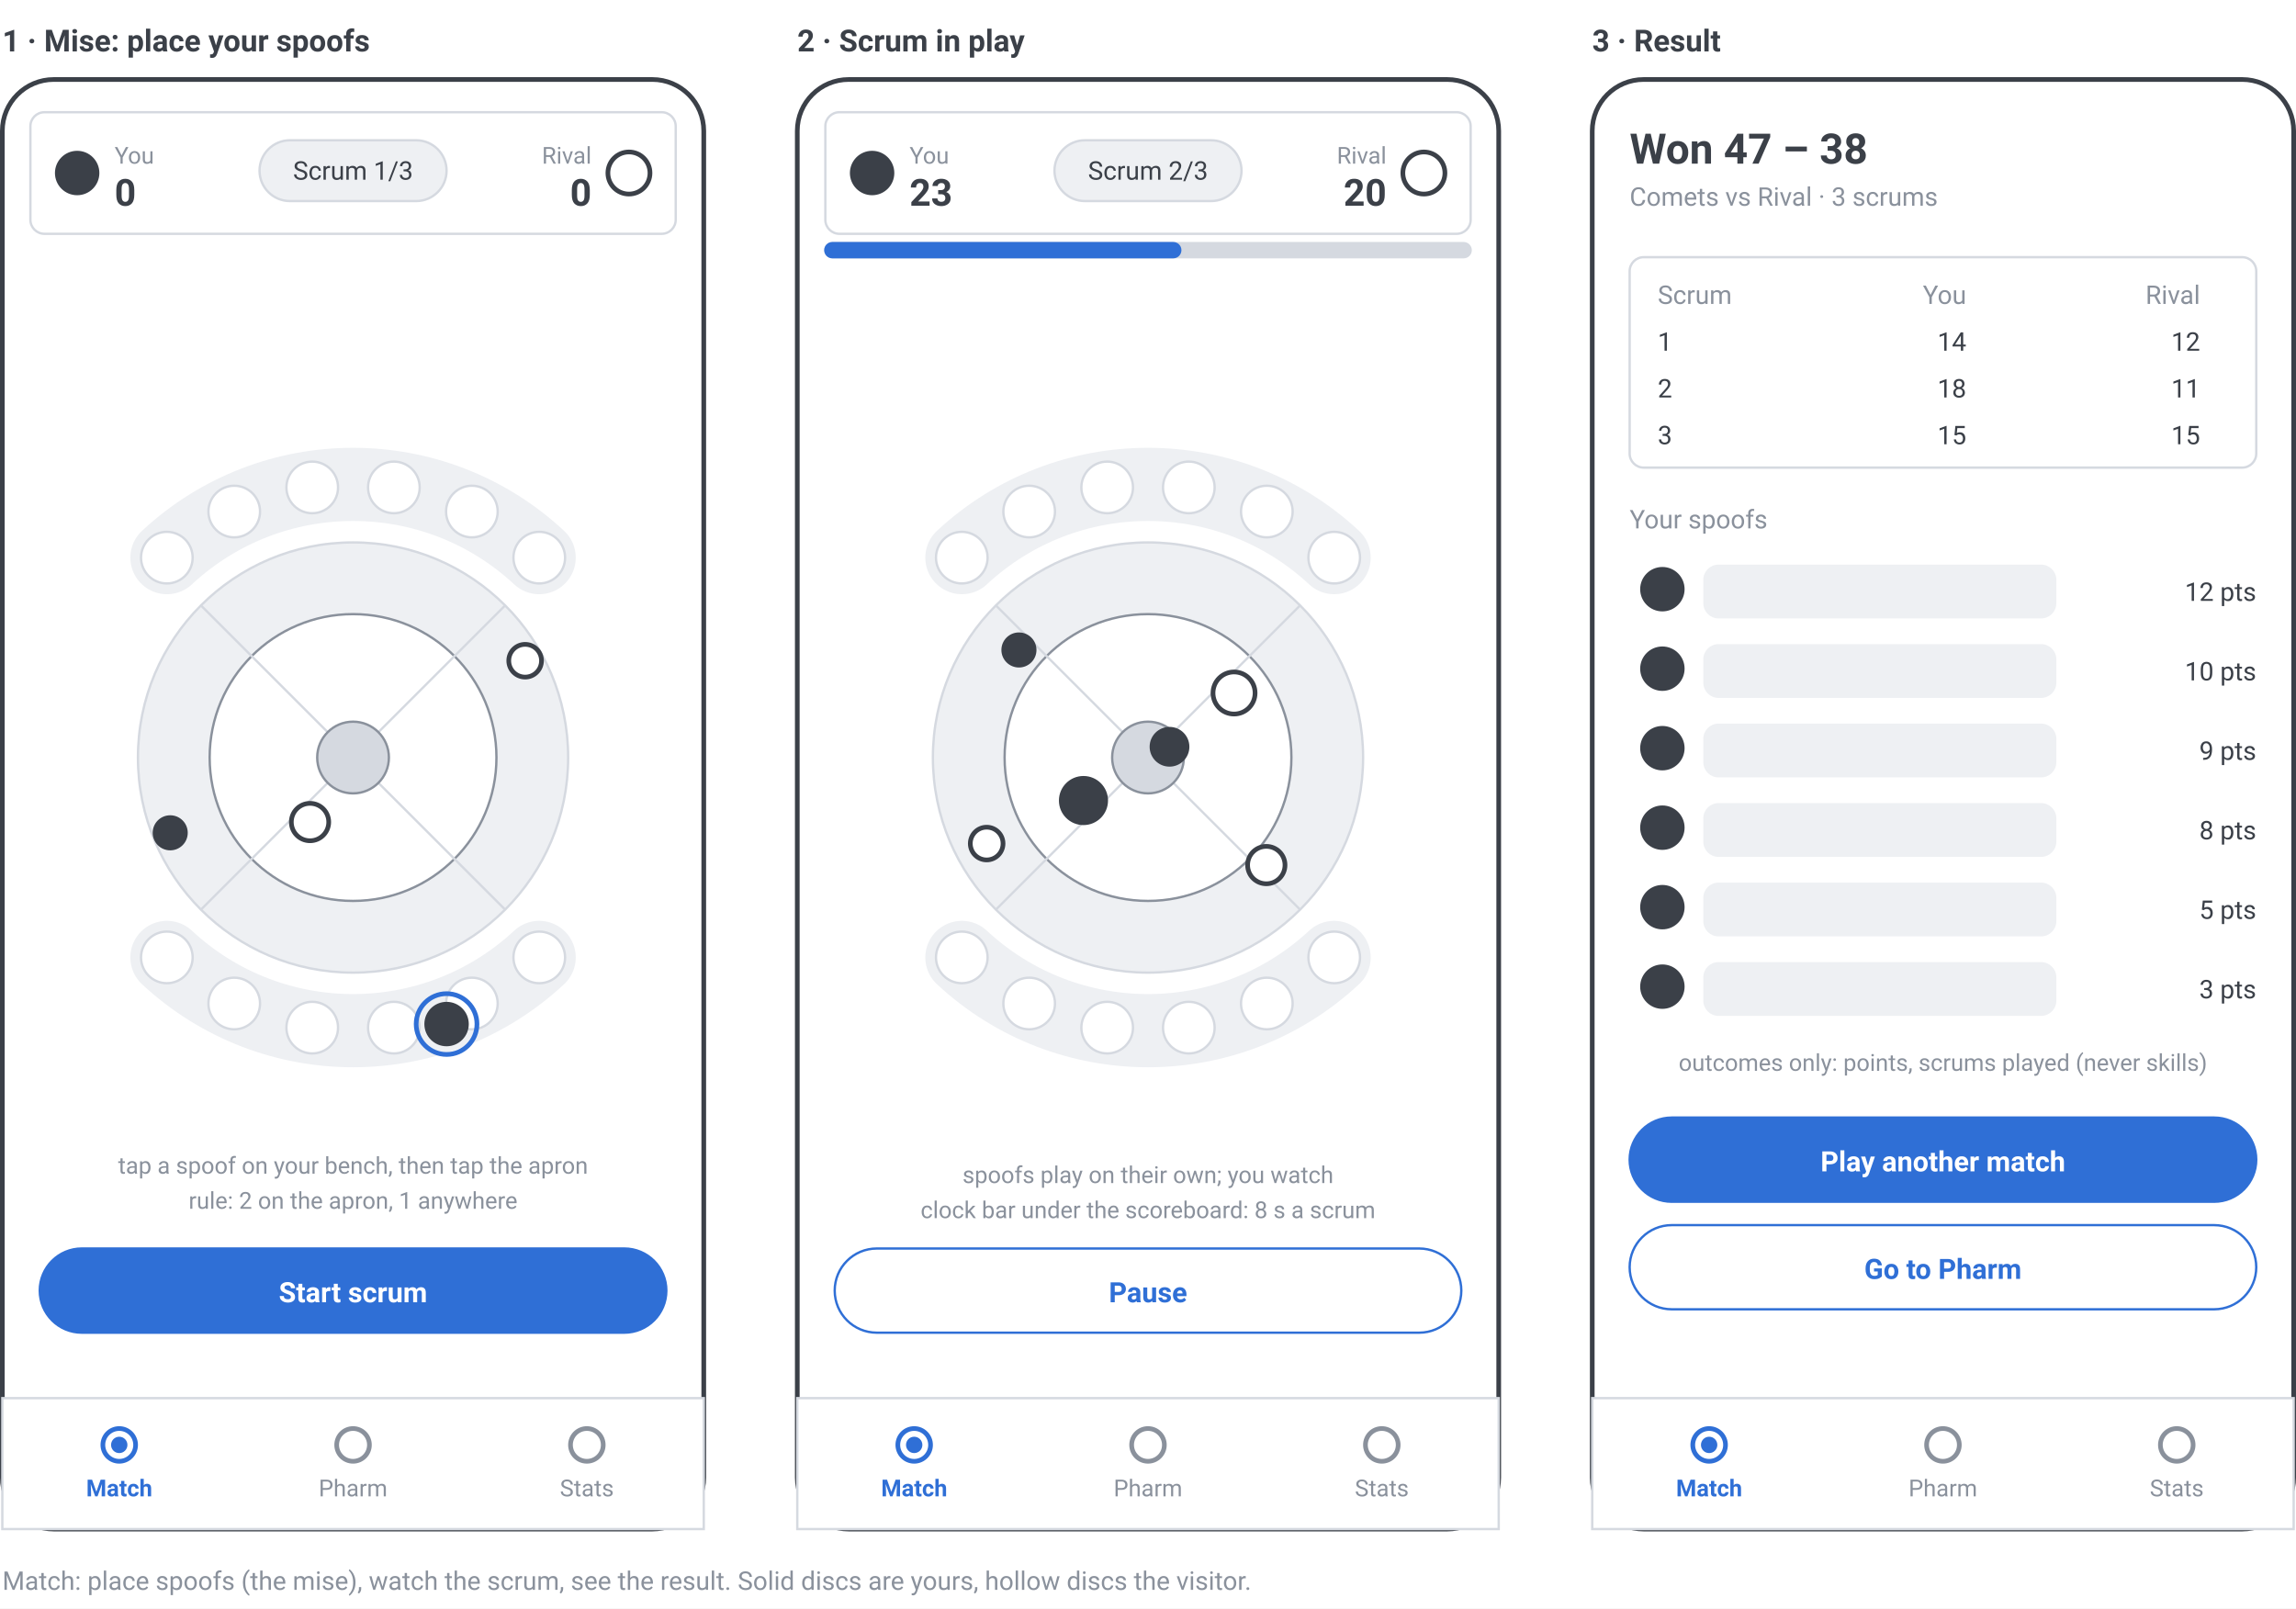
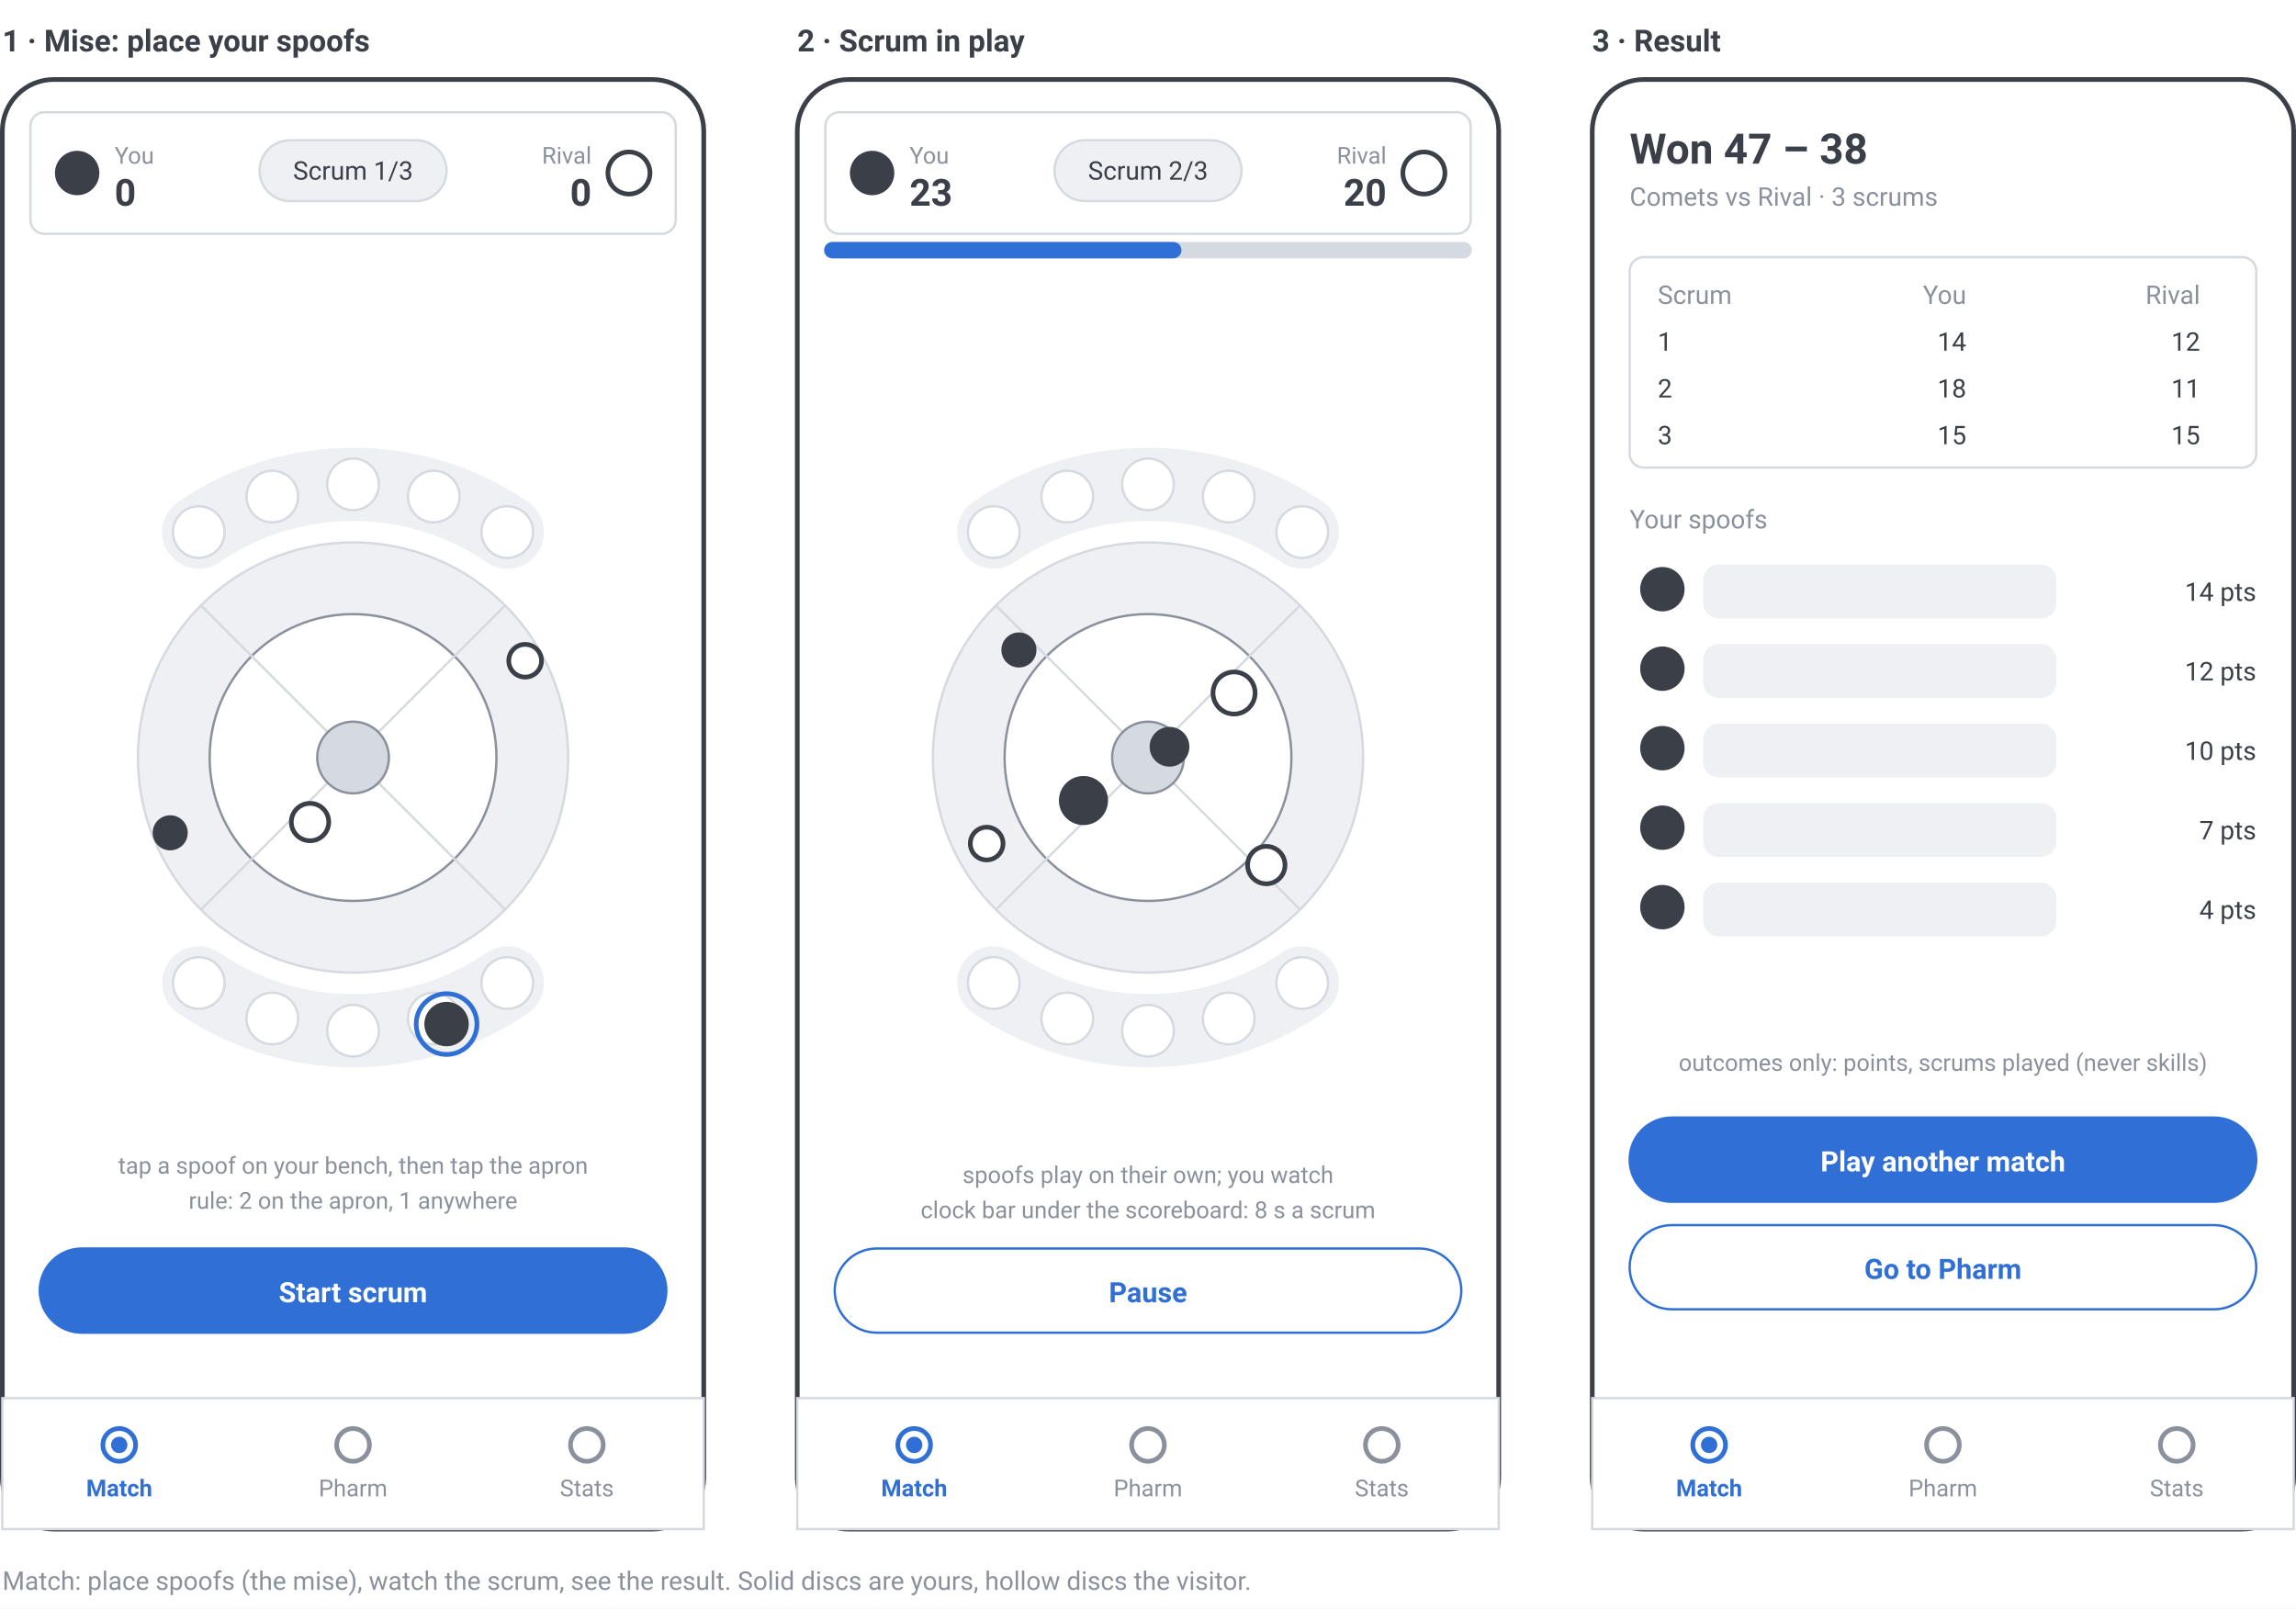
<svg xmlns="http://www.w3.org/2000/svg" width="982" height="688" viewBox="0 0 982 688" font-family="system-ui, -apple-system, Segoe UI, Roboto, sans-serif">
  <rect width="100%" height="100%" fill="#ffffff" />
  <g transform="translate(1,34)">
    <text x="0" y="-12" font-size="13" font-weight="700" fill="#3b4048">1 · Mise: place your spoofs</text>
    <rect x="0" y="0" width="300" height="620" rx="22" fill="#ffffff" stroke="#3b4048" stroke-width="2" />
    <g>
      <rect x="12" y="14" width="276" height="52" rx="6" fill="#ffffff" stroke="#d5d9e0" />
      <circle cx="32" cy="40" r="9" fill="#3b4048" stroke="#3b4048" stroke-width="1" />
      <text x="48" y="36" font-size="10" fill="#8a919c" text-anchor="start" font-weight="400">You</text>
      <text x="48" y="54" font-size="16" fill="#3b4048" text-anchor="start" font-weight="700">0</text>
      <circle cx="268" cy="40" r="9" fill="#ffffff" stroke="#3b4048" stroke-width="2" />
      <text x="252" y="36" font-size="10" fill="#8a919c" text-anchor="end" font-weight="400">Rival</text>
      <text x="252" y="54" font-size="16" fill="#3b4048" text-anchor="end" font-weight="700">0</text>
      <rect x="110.0" y="26" width="80" height="26" rx="13" fill="#eef0f3" stroke="#d5d9e0" />
      <text x="150.0" y="42.85" font-size="11" fill="#3b4048" text-anchor="middle" font-weight="400">Scrum 1/3</text>
-       <path d="M70.4,204.5 A116.8,116.8 0 0 1 229.6,204.5" fill="none" stroke="#eef0f3" stroke-width="31.3" stroke-linecap="round" />
-       <circle cx="70.357" cy="204.509" r="11.04" fill="#ffffff" stroke="#d5d9e0" stroke-width="1" />
-       <circle cx="99.179" cy="184.792" r="11.04" fill="#ffffff" stroke="#d5d9e0" stroke-width="1" />
-       <circle cx="132.54" cy="174.472" r="11.04" fill="#ffffff" stroke="#d5d9e0" stroke-width="1" />
-       <circle cx="167.46" cy="174.472" r="11.04" fill="#ffffff" stroke="#d5d9e0" stroke-width="1" />
-       <circle cx="200.821" cy="184.792" r="11.04" fill="#ffffff" stroke="#d5d9e0" stroke-width="1" />
-       <circle cx="229.643" cy="204.509" r="11.04" fill="#ffffff" stroke="#d5d9e0" stroke-width="1" />
-       <path d="M229.6,375.5 A116.8,116.8 0 0 1 70.4,375.5" fill="none" stroke="#eef0f3" stroke-width="31.3" stroke-linecap="round" />
-       <circle cx="229.643" cy="375.491" r="11.04" fill="#ffffff" stroke="#d5d9e0" stroke-width="1" />
-       <circle cx="200.821" cy="395.208" r="11.04" fill="#ffffff" stroke="#d5d9e0" stroke-width="1" />
-       <circle cx="167.46" cy="405.528" r="11.04" fill="#ffffff" stroke="#d5d9e0" stroke-width="1" />
-       <circle cx="132.54" cy="405.528" r="11.04" fill="#ffffff" stroke="#d5d9e0" stroke-width="1" />
-       <circle cx="99.179" cy="395.208" r="11.04" fill="#ffffff" stroke="#d5d9e0" stroke-width="1" />
-       <circle cx="70.357" cy="375.491" r="11.04" fill="#ffffff" stroke="#d5d9e0" stroke-width="1" />
+       <path d="M84.0,193.6 A116.8,116.8 0 0 1 216.0,193.6" fill="none" stroke="#eef0f3" stroke-width="31.3" stroke-linecap="round" />
+       <circle cx="84.027" cy="193.568" r="11.04" fill="#ffffff" stroke="#d5d9e0" stroke-width="1" />
+       <circle cx="115.471" cy="178.378" r="11.04" fill="#ffffff" stroke="#d5d9e0" stroke-width="1" />
+       <circle cx="150.0" cy="173.16" r="11.04" fill="#ffffff" stroke="#d5d9e0" stroke-width="1" />
+       <circle cx="184.529" cy="178.378" r="11.04" fill="#ffffff" stroke="#d5d9e0" stroke-width="1" />
+       <circle cx="215.973" cy="193.568" r="11.04" fill="#ffffff" stroke="#d5d9e0" stroke-width="1" />
+       <path d="M216.0,386.4 A116.8,116.8 0 0 1 84.0,386.4" fill="none" stroke="#eef0f3" stroke-width="31.3" stroke-linecap="round" />
+       <circle cx="215.973" cy="386.432" r="11.04" fill="#ffffff" stroke="#d5d9e0" stroke-width="1" />
+       <circle cx="184.529" cy="401.622" r="11.04" fill="#ffffff" stroke="#d5d9e0" stroke-width="1" />
+       <circle cx="150.0" cy="406.84" r="11.04" fill="#ffffff" stroke="#d5d9e0" stroke-width="1" />
+       <circle cx="115.471" cy="401.622" r="11.04" fill="#ffffff" stroke="#d5d9e0" stroke-width="1" />
+       <circle cx="84.027" cy="386.432" r="11.04" fill="#ffffff" stroke="#d5d9e0" stroke-width="1" />
      <circle cx="150.0" cy="290" r="92" fill="#eef0f3" stroke="#d5d9e0" stroke-width="1" />
      <circle cx="150.0" cy="290" r="61.333" fill="#ffffff" stroke="#8a919c" stroke-width="1" />
      <line x1="84.956" y1="224.956" x2="215.044" y2="355.044" stroke="#d5d9e0" stroke-width="1" />
      <line x1="215.044" y1="224.956" x2="84.956" y2="355.044" stroke="#d5d9e0" stroke-width="1" />
      <circle cx="150.0" cy="290" r="15.333" fill="#d5d9e0" stroke="#8a919c" stroke-width="1" />
      <circle cx="71.8" cy="322.2" r="7" fill="#3b4048" stroke="#3b4048" stroke-width="1" />
      <circle cx="223.6" cy="248.6" r="7" fill="#ffffff" stroke="#3b4048" stroke-width="2" />
      <circle cx="131.6" cy="317.6" r="8" fill="#ffffff" stroke="#3b4048" stroke-width="2" />
      <circle cx="190.0" cy="404" r="9" fill="#3b4048" stroke="#3b4048" stroke-width="1" />
      <circle cx="190.0" cy="404" r="13" fill="none" stroke="#2f6fd6" stroke-width="2" />
      <text x="150.0" y="468" font-size="10" fill="#8a919c" text-anchor="middle" font-weight="400">tap a spoof on your bench, then tap the apron</text>
      <text x="150.0" y="483" font-size="10" fill="#8a919c" text-anchor="middle" font-weight="400">rule: 2 on the apron, 1 anywhere</text>
      <rect x="16" y="500" width="268" height="36" rx="18" fill="#2f6fd6" stroke="#2f6fd6" />
      <text x="150.0" y="523" font-size="12" fill="#ffffff" text-anchor="middle" font-weight="600">Start scrum</text>
      <rect x="0" y="564" width="300" height="56" fill="#ffffff" stroke="#d5d9e0" />
      <circle cx="50.0" cy="584" r="7" fill="#ffffff" stroke="#2f6fd6" stroke-width="2" />
      <circle cx="50.0" cy="584" r="3" fill="#2f6fd6" stroke="#2f6fd6" stroke-width="1" />
      <text x="50.0" y="606" font-size="10" fill="#2f6fd6" text-anchor="middle" font-weight="600">Match</text>
      <circle cx="150.0" cy="584" r="7" fill="#ffffff" stroke="#8a919c" stroke-width="2" />
      <text x="150.0" y="606" font-size="10" fill="#8a919c" text-anchor="middle" font-weight="400">Pharm</text>
      <circle cx="250.0" cy="584" r="7" fill="#ffffff" stroke="#8a919c" stroke-width="2" />
      <text x="250.0" y="606" font-size="10" fill="#8a919c" text-anchor="middle" font-weight="400">Stats</text>
    </g>
  </g>
  <g transform="translate(341,34)">
    <text x="0" y="-12" font-size="13" font-weight="700" fill="#3b4048">2 · Scrum in play</text>
    <rect x="0" y="0" width="300" height="620" rx="22" fill="#ffffff" stroke="#3b4048" stroke-width="2" />
    <g>
      <rect x="12" y="14" width="276" height="52" rx="6" fill="#ffffff" stroke="#d5d9e0" />
      <circle cx="32" cy="40" r="9" fill="#3b4048" stroke="#3b4048" stroke-width="1" />
      <text x="48" y="36" font-size="10" fill="#8a919c" text-anchor="start" font-weight="400">You</text>
      <text x="48" y="54" font-size="16" fill="#3b4048" text-anchor="start" font-weight="700">23</text>
      <circle cx="268" cy="40" r="9" fill="#ffffff" stroke="#3b4048" stroke-width="2" />
      <text x="252" y="36" font-size="10" fill="#8a919c" text-anchor="end" font-weight="400">Rival</text>
      <text x="252" y="54" font-size="16" fill="#3b4048" text-anchor="end" font-weight="700">20</text>
      <rect x="110.0" y="26" width="80" height="26" rx="13" fill="#eef0f3" stroke="#d5d9e0" />
      <text x="150.0" y="42.85" font-size="11" fill="#3b4048" text-anchor="middle" font-weight="400">Scrum 2/3</text>
      <rect x="12" y="70" width="276" height="6" rx="3" fill="#d5d9e0" stroke="#d5d9e0" />
      <rect x="12" y="70" width="151.8" height="6" rx="3" fill="#2f6fd6" stroke="#2f6fd6" />
-       <path d="M70.4,204.5 A116.8,116.8 0 0 1 229.6,204.5" fill="none" stroke="#eef0f3" stroke-width="31.3" stroke-linecap="round" />
-       <circle cx="70.357" cy="204.509" r="11.04" fill="#ffffff" stroke="#d5d9e0" stroke-width="1" />
-       <circle cx="99.179" cy="184.792" r="11.04" fill="#ffffff" stroke="#d5d9e0" stroke-width="1" />
-       <circle cx="132.54" cy="174.472" r="11.04" fill="#ffffff" stroke="#d5d9e0" stroke-width="1" />
-       <circle cx="167.46" cy="174.472" r="11.04" fill="#ffffff" stroke="#d5d9e0" stroke-width="1" />
-       <circle cx="200.821" cy="184.792" r="11.04" fill="#ffffff" stroke="#d5d9e0" stroke-width="1" />
-       <circle cx="229.643" cy="204.509" r="11.04" fill="#ffffff" stroke="#d5d9e0" stroke-width="1" />
-       <path d="M229.6,375.5 A116.8,116.8 0 0 1 70.4,375.5" fill="none" stroke="#eef0f3" stroke-width="31.3" stroke-linecap="round" />
-       <circle cx="229.643" cy="375.491" r="11.04" fill="#ffffff" stroke="#d5d9e0" stroke-width="1" />
-       <circle cx="200.821" cy="395.208" r="11.04" fill="#ffffff" stroke="#d5d9e0" stroke-width="1" />
-       <circle cx="167.46" cy="405.528" r="11.04" fill="#ffffff" stroke="#d5d9e0" stroke-width="1" />
-       <circle cx="132.54" cy="405.528" r="11.04" fill="#ffffff" stroke="#d5d9e0" stroke-width="1" />
-       <circle cx="99.179" cy="395.208" r="11.04" fill="#ffffff" stroke="#d5d9e0" stroke-width="1" />
-       <circle cx="70.357" cy="375.491" r="11.04" fill="#ffffff" stroke="#d5d9e0" stroke-width="1" />
+       <path d="M84.0,193.6 A116.8,116.8 0 0 1 216.0,193.6" fill="none" stroke="#eef0f3" stroke-width="31.3" stroke-linecap="round" />
+       <circle cx="84.027" cy="193.568" r="11.04" fill="#ffffff" stroke="#d5d9e0" stroke-width="1" />
+       <circle cx="115.471" cy="178.378" r="11.04" fill="#ffffff" stroke="#d5d9e0" stroke-width="1" />
+       <circle cx="150.0" cy="173.16" r="11.04" fill="#ffffff" stroke="#d5d9e0" stroke-width="1" />
+       <circle cx="184.529" cy="178.378" r="11.04" fill="#ffffff" stroke="#d5d9e0" stroke-width="1" />
+       <circle cx="215.973" cy="193.568" r="11.04" fill="#ffffff" stroke="#d5d9e0" stroke-width="1" />
+       <path d="M216.0,386.4 A116.8,116.8 0 0 1 84.0,386.4" fill="none" stroke="#eef0f3" stroke-width="31.3" stroke-linecap="round" />
+       <circle cx="215.973" cy="386.432" r="11.04" fill="#ffffff" stroke="#d5d9e0" stroke-width="1" />
+       <circle cx="184.529" cy="401.622" r="11.04" fill="#ffffff" stroke="#d5d9e0" stroke-width="1" />
+       <circle cx="150.0" cy="406.84" r="11.04" fill="#ffffff" stroke="#d5d9e0" stroke-width="1" />
+       <circle cx="115.471" cy="401.622" r="11.04" fill="#ffffff" stroke="#d5d9e0" stroke-width="1" />
+       <circle cx="84.027" cy="386.432" r="11.04" fill="#ffffff" stroke="#d5d9e0" stroke-width="1" />
      <circle cx="150.0" cy="290" r="92" fill="#eef0f3" stroke="#d5d9e0" stroke-width="1" />
      <circle cx="150.0" cy="290" r="61.333" fill="#ffffff" stroke="#8a919c" stroke-width="1" />
      <line x1="84.956" y1="224.956" x2="215.044" y2="355.044" stroke="#d5d9e0" stroke-width="1" />
      <line x1="215.044" y1="224.956" x2="84.956" y2="355.044" stroke="#d5d9e0" stroke-width="1" />
      <circle cx="150.0" cy="290" r="15.333" fill="#d5d9e0" stroke="#8a919c" stroke-width="1" />
      <circle cx="122.4" cy="308.4" r="10" fill="#3b4048" stroke="#3b4048" stroke-width="1" />
      <circle cx="159.2" cy="285.4" r="8" fill="#3b4048" stroke="#3b4048" stroke-width="1" />
      <circle cx="94.8" cy="244.0" r="7" fill="#3b4048" stroke="#3b4048" stroke-width="1" />
      <circle cx="186.8" cy="262.4" r="9" fill="#ffffff" stroke="#3b4048" stroke-width="2" />
      <circle cx="200.6" cy="336.0" r="8" fill="#ffffff" stroke="#3b4048" stroke-width="2" />
      <circle cx="81.0" cy="326.8" r="7" fill="#ffffff" stroke="#3b4048" stroke-width="2" />
      <text x="150.0" y="472" font-size="10" fill="#8a919c" text-anchor="middle" font-weight="400">spoofs play on their own; you watch</text>
      <text x="150.0" y="487" font-size="10" fill="#8a919c" text-anchor="middle" font-weight="400">clock bar under the scoreboard: 8 s a scrum</text>
      <rect x="16" y="500" width="268" height="36" rx="18" fill="#ffffff" stroke="#2f6fd6" />
      <text x="150.0" y="523" font-size="12" fill="#2f6fd6" text-anchor="middle" font-weight="600">Pause</text>
      <rect x="0" y="564" width="300" height="56" fill="#ffffff" stroke="#d5d9e0" />
      <circle cx="50.0" cy="584" r="7" fill="#ffffff" stroke="#2f6fd6" stroke-width="2" />
      <circle cx="50.0" cy="584" r="3" fill="#2f6fd6" stroke="#2f6fd6" stroke-width="1" />
      <text x="50.0" y="606" font-size="10" fill="#2f6fd6" text-anchor="middle" font-weight="600">Match</text>
      <circle cx="150.0" cy="584" r="7" fill="#ffffff" stroke="#8a919c" stroke-width="2" />
      <text x="150.0" y="606" font-size="10" fill="#8a919c" text-anchor="middle" font-weight="400">Pharm</text>
      <circle cx="250.0" cy="584" r="7" fill="#ffffff" stroke="#8a919c" stroke-width="2" />
      <text x="250.0" y="606" font-size="10" fill="#8a919c" text-anchor="middle" font-weight="400">Stats</text>
    </g>
  </g>
  <g transform="translate(681,34)">
    <text x="0" y="-12" font-size="13" font-weight="700" fill="#3b4048">3 · Result</text>
    <rect x="0" y="0" width="300" height="620" rx="22" fill="#ffffff" stroke="#3b4048" stroke-width="2" />
    <g>
      <text x="16" y="36" font-size="18" fill="#3b4048" text-anchor="start" font-weight="700">Won 47 – 38</text>
      <text x="16" y="54" font-size="11" fill="#8a919c" text-anchor="start" font-weight="400">Comets vs Rival · 3 scrums</text>
      <rect x="16" y="76" width="268" height="90" rx="6" fill="#ffffff" stroke="#d5d9e0" />
      <text x="28" y="96" font-size="11" fill="#8a919c" text-anchor="start" font-weight="400">Scrum</text>
      <text x="160" y="96" font-size="11" fill="#8a919c" text-anchor="end" font-weight="400">You</text>
      <text x="260" y="96" font-size="11" fill="#8a919c" text-anchor="end" font-weight="400">Rival</text>
      <text x="28" y="116" font-size="11" fill="#3b4048" text-anchor="start" font-weight="400">1</text>
      <text x="160" y="116" font-size="11" fill="#3b4048" text-anchor="end" font-weight="400">14</text>
      <text x="260" y="116" font-size="11" fill="#3b4048" text-anchor="end" font-weight="400">12</text>
      <text x="28" y="136" font-size="11" fill="#3b4048" text-anchor="start" font-weight="400">2</text>
      <text x="160" y="136" font-size="11" fill="#3b4048" text-anchor="end" font-weight="400">18</text>
      <text x="260" y="136" font-size="11" fill="#3b4048" text-anchor="end" font-weight="400">11</text>
      <text x="28" y="156" font-size="11" fill="#3b4048" text-anchor="start" font-weight="400">3</text>
      <text x="160" y="156" font-size="11" fill="#3b4048" text-anchor="end" font-weight="400">15</text>
      <text x="260" y="156" font-size="11" fill="#3b4048" text-anchor="end" font-weight="400">15</text>
      <text x="16" y="192" font-size="11" fill="#8a919c" text-anchor="start" font-weight="400">Your spoofs</text>
      <circle cx="30" cy="218" r="9" fill="#3b4048" stroke="#3b4048" stroke-width="1" />
      <rect x="48" y="208" width="150" height="22" rx="6" fill="#eef0f3" stroke="#eef0f3" />
-       <text x="284" y="223" font-size="11" fill="#3b4048" text-anchor="end" font-weight="400">12 pts</text>
+       <text x="284" y="223" font-size="11" fill="#3b4048" text-anchor="end" font-weight="400">14 pts</text>
      <circle cx="30" cy="252" r="9" fill="#3b4048" stroke="#3b4048" stroke-width="1" />
      <rect x="48" y="242" width="150" height="22" rx="6" fill="#eef0f3" stroke="#eef0f3" />
-       <text x="284" y="257" font-size="11" fill="#3b4048" text-anchor="end" font-weight="400">10 pts</text>
+       <text x="284" y="257" font-size="11" fill="#3b4048" text-anchor="end" font-weight="400">12 pts</text>
      <circle cx="30" cy="286" r="9" fill="#3b4048" stroke="#3b4048" stroke-width="1" />
      <rect x="48" y="276" width="150" height="22" rx="6" fill="#eef0f3" stroke="#eef0f3" />
-       <text x="284" y="291" font-size="11" fill="#3b4048" text-anchor="end" font-weight="400">9 pts</text>
+       <text x="284" y="291" font-size="11" fill="#3b4048" text-anchor="end" font-weight="400">10 pts</text>
      <circle cx="30" cy="320" r="9" fill="#3b4048" stroke="#3b4048" stroke-width="1" />
      <rect x="48" y="310" width="150" height="22" rx="6" fill="#eef0f3" stroke="#eef0f3" />
-       <text x="284" y="325" font-size="11" fill="#3b4048" text-anchor="end" font-weight="400">8 pts</text>
+       <text x="284" y="325" font-size="11" fill="#3b4048" text-anchor="end" font-weight="400">7 pts</text>
      <circle cx="30" cy="354" r="9" fill="#3b4048" stroke="#3b4048" stroke-width="1" />
      <rect x="48" y="344" width="150" height="22" rx="6" fill="#eef0f3" stroke="#eef0f3" />
-       <text x="284" y="359" font-size="11" fill="#3b4048" text-anchor="end" font-weight="400">5 pts</text>
-       <circle cx="30" cy="388" r="9" fill="#3b4048" stroke="#3b4048" stroke-width="1" />
-       <rect x="48" y="378" width="150" height="22" rx="6" fill="#eef0f3" stroke="#eef0f3" />
-       <text x="284" y="393" font-size="11" fill="#3b4048" text-anchor="end" font-weight="400">3 pts</text>
+       <text x="284" y="359" font-size="11" fill="#3b4048" text-anchor="end" font-weight="400">4 pts</text>
      <text x="150.0" y="424" font-size="10" fill="#8a919c" text-anchor="middle" font-weight="400">outcomes only: points, scrums played (never skills)</text>
      <rect x="16" y="444" width="268" height="36" rx="18" fill="#2f6fd6" stroke="#2f6fd6" />
      <text x="150.0" y="467" font-size="12" fill="#ffffff" text-anchor="middle" font-weight="600">Play another match</text>
      <rect x="16" y="490" width="268" height="36" rx="18" fill="#ffffff" stroke="#2f6fd6" />
      <text x="150.0" y="513" font-size="12" fill="#2f6fd6" text-anchor="middle" font-weight="600">Go to Pharm</text>
      <rect x="0" y="564" width="300" height="56" fill="#ffffff" stroke="#d5d9e0" />
      <circle cx="50.0" cy="584" r="7" fill="#ffffff" stroke="#2f6fd6" stroke-width="2" />
      <circle cx="50.0" cy="584" r="3" fill="#2f6fd6" stroke="#2f6fd6" stroke-width="1" />
      <text x="50.0" y="606" font-size="10" fill="#2f6fd6" text-anchor="middle" font-weight="600">Match</text>
      <circle cx="150.0" cy="584" r="7" fill="#ffffff" stroke="#8a919c" stroke-width="2" />
      <text x="150.0" y="606" font-size="10" fill="#8a919c" text-anchor="middle" font-weight="400">Pharm</text>
      <circle cx="250.0" cy="584" r="7" fill="#ffffff" stroke="#8a919c" stroke-width="2" />
      <text x="250.0" y="606" font-size="10" fill="#8a919c" text-anchor="middle" font-weight="400">Stats</text>
    </g>
  </g>
  <text x="1" y="680" font-size="11" fill="#8a919c">Match: place spoofs (the mise), watch the scrum, see the result. Solid discs are yours, hollow discs the visitor.</text>
</svg>
